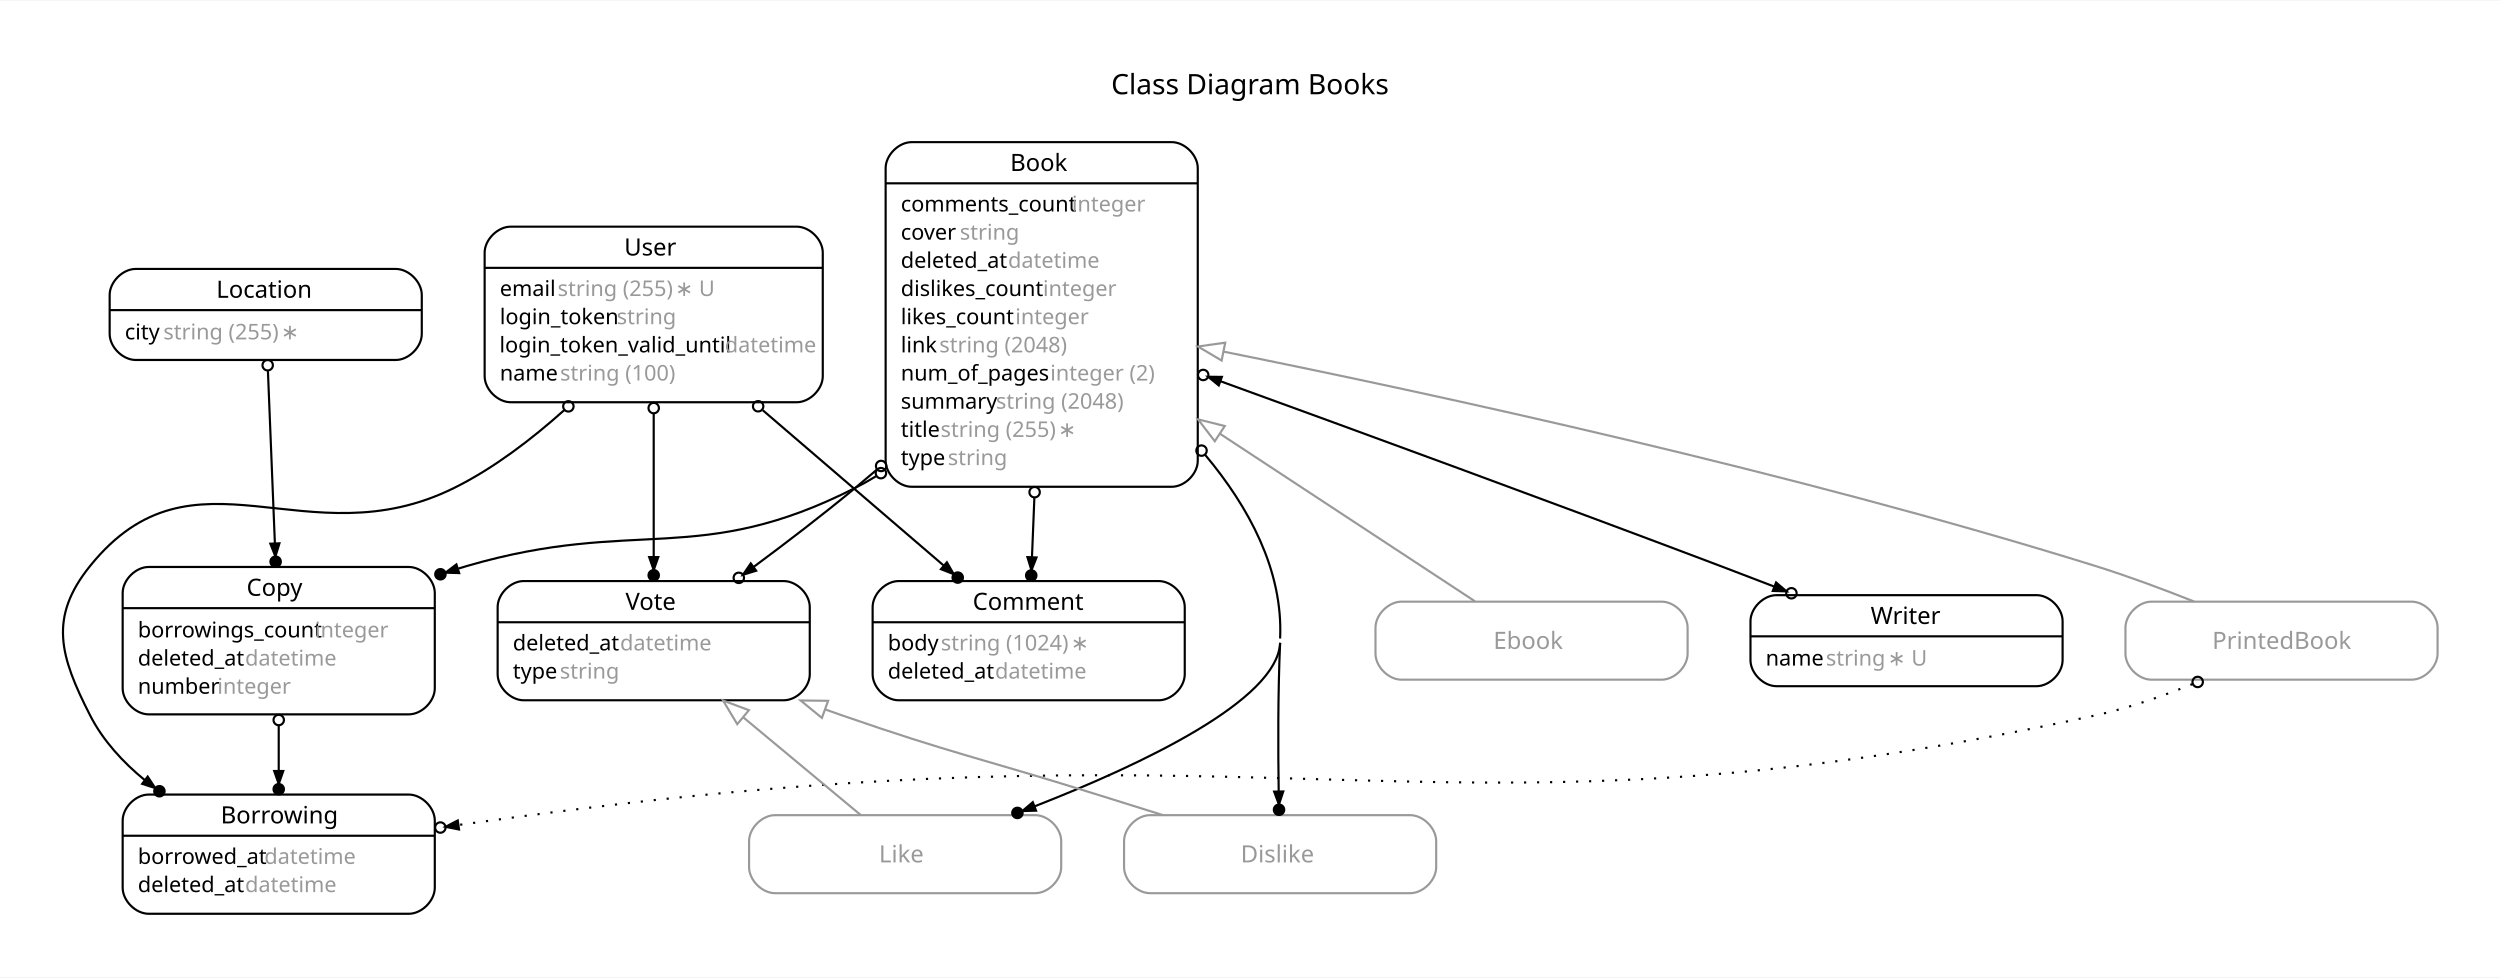
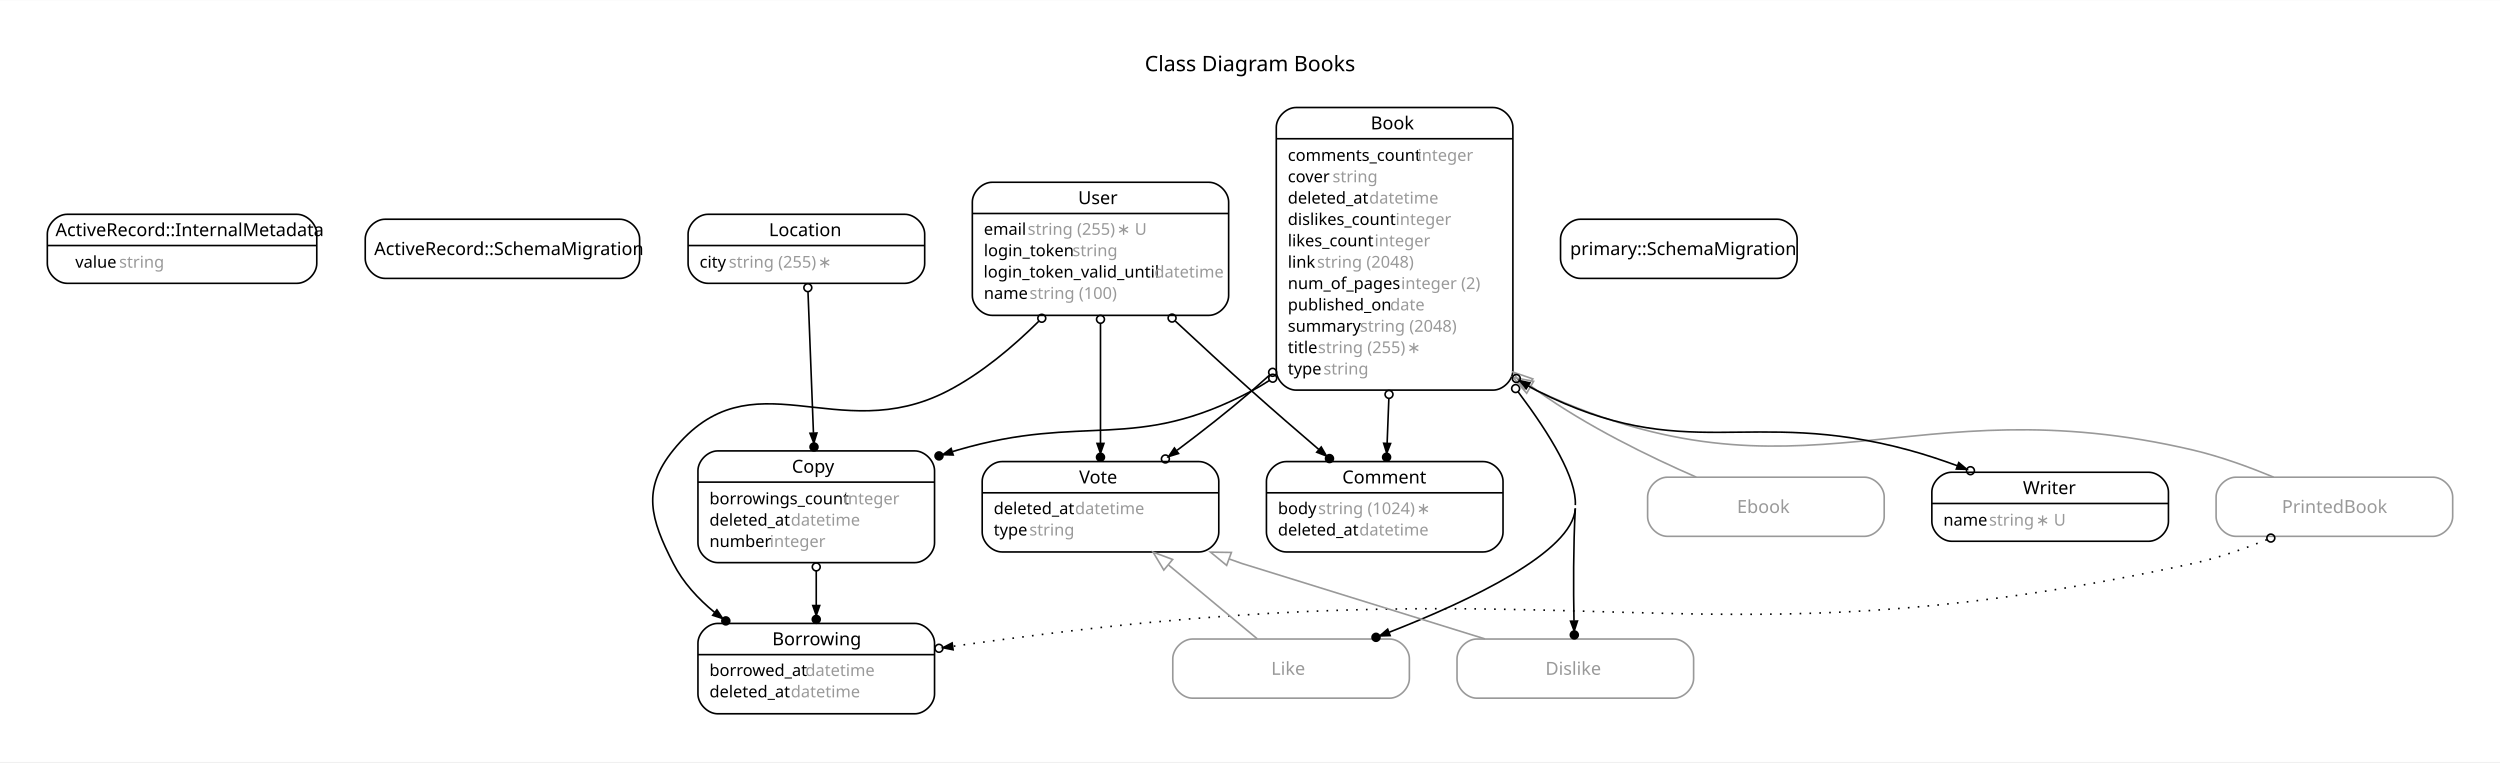
- <svg xmlns="http://www.w3.org/2000/svg" width="1153pt" height="451pt" viewBox="0.00 0.00 1153.39 450.60">
-   <g id="graph0" class="graph" transform="scale(1 1) rotate(0) translate(28.8 421.8)">
-     <polygon fill="white" stroke="none" points="-28.8,28.8 -28.8,-421.8 1124.59,-421.8 1124.59,28.8 -28.8,28.8" />
-     <text text-anchor="middle" x="547.896" y="-378.6" font-family="Arial BoldMT" font-size="13.00">Class Diagram Books</text>
+ <svg xmlns="http://www.w3.org/2000/svg" width="1522pt" height="464pt" viewBox="0.00 0.00 1521.60 463.60">
+   <g id="graph0" class="graph" transform="scale(1 1) rotate(0) translate(28.8 434.8)">
+     <polygon fill="white" stroke="none" points="-28.8,28.8 -28.8,-434.8 1492.8,-434.8 1492.8,28.8 -28.8,28.8" />
+     <text text-anchor="middle" x="732" y="-391.6" font-family="Arial BoldMT" font-size="13.00">Class Diagram Books</text>
    <g id="node1" class="node">
-       <path fill="none" stroke="black" d="M391.792,-197.5C391.792,-197.5 511.792,-197.5 511.792,-197.5 517.792,-197.5 523.792,-203.5 523.792,-209.5 523.792,-209.5 523.792,-344.5 523.792,-344.5 523.792,-350.5 517.792,-356.5 511.792,-356.5 511.792,-356.5 391.792,-356.5 391.792,-356.5 385.792,-356.5 379.792,-350.5 379.792,-344.5 379.792,-344.5 379.792,-209.5 379.792,-209.5 379.792,-203.5 385.792,-197.5 391.792,-197.5" />
-       <text text-anchor="start" x="437.256" y="-343.2" font-family="Arial BoldMT" font-size="11.00">Book</text>
-       <polyline fill="none" stroke="black" points="379.792,-337.5 523.792,-337.5 " />
-       <text text-anchor="start" x="386.792" y="-324.5" font-family="ArialMT" font-size="10.00">comments_count </text>
-       <text text-anchor="start" x="465.718" y="-324.5" font-family="Arial ItalicMT" font-size="10.00" fill="#999999">integer</text>
-       <text text-anchor="start" x="386.792" y="-311.5" font-family="ArialMT" font-size="10.00">cover </text>
-       <text text-anchor="start" x="414.024" y="-311.5" font-family="Arial ItalicMT" font-size="10.00" fill="#999999">string</text>
-       <text text-anchor="start" x="386.792" y="-298.5" font-family="ArialMT" font-size="10.00">deleted_at </text>
-       <text text-anchor="start" x="436.28" y="-298.5" font-family="Arial ItalicMT" font-size="10.00" fill="#999999">datetime</text>
-       <text text-anchor="start" x="386.792" y="-285.5" font-family="ArialMT" font-size="10.00">dislikes_count </text>
-       <text text-anchor="start" x="452.383" y="-285.5" font-family="Arial ItalicMT" font-size="10.00" fill="#999999">integer</text>
-       <text text-anchor="start" x="386.792" y="-272.5" font-family="ArialMT" font-size="10.00">likes_count </text>
-       <text text-anchor="start" x="439.6" y="-272.5" font-family="Arial ItalicMT" font-size="10.00" fill="#999999">integer</text>
-       <text text-anchor="start" x="386.792" y="-259.5" font-family="ArialMT" font-size="10.00">link </text>
-       <text text-anchor="start" x="404.575" y="-259.5" font-family="Arial ItalicMT" font-size="10.00" fill="#999999">string (2048)</text>
-       <text text-anchor="start" x="386.792" y="-246.5" font-family="ArialMT" font-size="10.00">num_of_pages </text>
-       <text text-anchor="start" x="455.733" y="-246.5" font-family="Arial ItalicMT" font-size="10.00" fill="#999999">integer (2)</text>
-       <text text-anchor="start" x="386.792" y="-233.5" font-family="ArialMT" font-size="10.00">summary </text>
-       <text text-anchor="start" x="430.684" y="-233.5" font-family="Arial ItalicMT" font-size="10.00" fill="#999999">string (2048)</text>
-       <text text-anchor="start" x="386.792" y="-220.5" font-family="ArialMT" font-size="10.00">title </text>
-       <text text-anchor="start" x="405.132" y="-220.5" font-family="Arial ItalicMT" font-size="10.00" fill="#999999">string (255) ∗</text>
-       <text text-anchor="start" x="386.792" y="-207.5" font-family="ArialMT" font-size="10.00">type </text>
-       <text text-anchor="start" x="408.472" y="-207.5" font-family="Arial ItalicMT" font-size="10.00" fill="#999999">string</text>
+       <path fill="none" stroke="black" d="M12,-262.5C12,-262.5 152,-262.5 152,-262.5 158,-262.5 164,-268.5 164,-274.5 164,-274.5 164,-292.5 164,-292.5 164,-298.5 158,-304.5 152,-304.5 152,-304.5 12,-304.5 12,-304.5 6,-304.5 0,-298.5 0,-292.5 0,-292.5 0,-274.5 0,-274.5 0,-268.5 6,-262.5 12,-262.5" />
+       <text text-anchor="start" x="4.96" y="-291.2" font-family="Arial BoldMT" font-size="11.00">ActiveRecord::InternalMetadata</text>
+       <polyline fill="none" stroke="black" points="0,-285.5 164,-285.5 " />
+       <text text-anchor="start" x="17" y="-272" font-family="ArialMT" font-size="10.00">value </text>
+       <text text-anchor="start" x="43.685" y="-272" font-family="Arial ItalicMT" font-size="10.00" fill="#999999">string</text>
+     </g>
+     <g id="node2" class="node">
+       <path fill="none" stroke="black" d="M205.5,-265.5C205.5,-265.5 348.5,-265.5 348.5,-265.5 354.5,-265.5 360.5,-271.5 360.5,-277.5 360.5,-277.5 360.5,-289.5 360.5,-289.5 360.5,-295.5 354.5,-301.5 348.5,-301.5 348.5,-301.5 205.5,-301.5 205.5,-301.5 199.5,-301.5 193.5,-295.5 193.5,-289.5 193.5,-289.5 193.5,-277.5 193.5,-277.5 193.5,-271.5 199.5,-265.5 205.5,-265.5" />
+       <text text-anchor="start" x="198.94" y="-279.7" font-family="Arial BoldMT" font-size="11.00">ActiveRecord::SchemaMigration</text>
    </g>
    <g id="node3" class="node">
-       <path fill="none" stroke="black" d="M385.792,-99C385.792,-99 505.792,-99 505.792,-99 511.792,-99 517.792,-105 517.792,-111 517.792,-111 517.792,-142 517.792,-142 517.792,-148 511.792,-154 505.792,-154 505.792,-154 385.792,-154 385.792,-154 379.792,-154 373.792,-148 373.792,-142 373.792,-142 373.792,-111 373.792,-111 373.792,-105 379.792,-99 385.792,-99" />
-       <text text-anchor="start" x="419.953" y="-140.7" font-family="Arial BoldMT" font-size="11.00">Comment</text>
-       <polyline fill="none" stroke="black" points="373.792,-135 517.792,-135 " />
-       <text text-anchor="start" x="380.792" y="-122" font-family="ArialMT" font-size="10.00">body </text>
-       <text text-anchor="start" x="405.255" y="-122" font-family="Arial ItalicMT" font-size="10.00" fill="#999999">string (1024) ∗</text>
-       <text text-anchor="start" x="380.792" y="-109" font-family="ArialMT" font-size="10.00">deleted_at </text>
-       <text text-anchor="start" x="430.28" y="-109" font-family="Arial ItalicMT" font-size="10.00" fill="#999999">datetime</text>
+       <path fill="none" stroke="black" d="M760,-197.5C760,-197.5 880,-197.5 880,-197.5 886,-197.5 892,-203.5 892,-209.5 892,-209.5 892,-357.5 892,-357.5 892,-363.5 886,-369.5 880,-369.5 880,-369.5 760,-369.5 760,-369.5 754,-369.5 748,-363.5 748,-357.5 748,-357.5 748,-209.5 748,-209.5 748,-203.5 754,-197.5 760,-197.5" />
+       <text text-anchor="start" x="805.464" y="-356.2" font-family="Arial BoldMT" font-size="11.00">Book</text>
+       <polyline fill="none" stroke="black" points="748,-350.5 892,-350.5 " />
+       <text text-anchor="start" x="755" y="-337" font-family="ArialMT" font-size="10.00">comments_count </text>
+       <text text-anchor="start" x="833.926" y="-337" font-family="Arial ItalicMT" font-size="10.00" fill="#999999">integer</text>
+       <text text-anchor="start" x="755" y="-324" font-family="ArialMT" font-size="10.00">cover </text>
+       <text text-anchor="start" x="782.231" y="-324" font-family="Arial ItalicMT" font-size="10.00" fill="#999999">string</text>
+       <text text-anchor="start" x="755" y="-311" font-family="ArialMT" font-size="10.00">deleted_at </text>
+       <text text-anchor="start" x="804.487" y="-311" font-family="Arial ItalicMT" font-size="10.00" fill="#999999">datetime</text>
+       <text text-anchor="start" x="755" y="-298" font-family="ArialMT" font-size="10.00">dislikes_count </text>
+       <text text-anchor="start" x="820.591" y="-298" font-family="Arial ItalicMT" font-size="10.00" fill="#999999">integer</text>
+       <text text-anchor="start" x="755" y="-285" font-family="ArialMT" font-size="10.00">likes_count </text>
+       <text text-anchor="start" x="807.808" y="-285" font-family="Arial ItalicMT" font-size="10.00" fill="#999999">integer</text>
+       <text text-anchor="start" x="755" y="-272" font-family="ArialMT" font-size="10.00">link </text>
+       <text text-anchor="start" x="772.783" y="-272" font-family="Arial ItalicMT" font-size="10.00" fill="#999999">string (2048)</text>
+       <text text-anchor="start" x="755" y="-259" font-family="ArialMT" font-size="10.00">num_of_pages </text>
+       <text text-anchor="start" x="823.94" y="-259" font-family="Arial ItalicMT" font-size="10.00" fill="#999999">integer (2)</text>
+       <text text-anchor="start" x="755" y="-246" font-family="ArialMT" font-size="10.00">published_on </text>
+       <text text-anchor="start" x="817.275" y="-246" font-family="Arial ItalicMT" font-size="10.00" fill="#999999">date</text>
+       <text text-anchor="start" x="755" y="-233" font-family="ArialMT" font-size="10.00">summary </text>
+       <text text-anchor="start" x="798.892" y="-233" font-family="Arial ItalicMT" font-size="10.00" fill="#999999">string (2048)</text>
+       <text text-anchor="start" x="755" y="-220" font-family="ArialMT" font-size="10.00">title </text>
+       <text text-anchor="start" x="773.34" y="-220" font-family="Arial ItalicMT" font-size="10.00" fill="#999999">string (255) ∗</text>
+       <text text-anchor="start" x="755" y="-207" font-family="ArialMT" font-size="10.00">type </text>
+       <text text-anchor="start" x="776.68" y="-207" font-family="Arial ItalicMT" font-size="10.00" fill="#999999">string</text>
+     </g>
+     <g id="node5" class="node">
+       <path fill="none" stroke="black" d="M754,-99C754,-99 874,-99 874,-99 880,-99 886,-105 886,-111 886,-111 886,-142 886,-142 886,-148 880,-154 874,-154 874,-154 754,-154 754,-154 748,-154 742,-148 742,-142 742,-142 742,-111 742,-111 742,-105 748,-99 754,-99" />
+       <text text-anchor="start" x="788.16" y="-140.7" font-family="Arial BoldMT" font-size="11.00">Comment</text>
+       <polyline fill="none" stroke="black" points="742,-135 886,-135 " />
+       <text text-anchor="start" x="749" y="-122" font-family="ArialMT" font-size="10.00">body </text>
+       <text text-anchor="start" x="773.463" y="-122" font-family="Arial ItalicMT" font-size="10.00" fill="#999999">string (1024) ∗</text>
+       <text text-anchor="start" x="749" y="-109" font-family="ArialMT" font-size="10.00">deleted_at </text>
+       <text text-anchor="start" x="798.487" y="-109" font-family="Arial ItalicMT" font-size="10.00" fill="#999999">datetime</text>
    </g>
    <g id="edge8" class="edge">
-       <path fill="none" stroke="black" d="M448.41,-192.301C448.027,-182.813 447.652,-173.535 447.311,-165.099" />
-       <ellipse fill="none" stroke="black" cx="448.52" cy="-195.004" rx="2.4" ry="2.4" />
-       <ellipse fill="black" stroke="black" cx="446.967" cy="-156.575" rx="2.4" ry="2.4" />
-       <polygon fill="black" stroke="black" points="449.404,-164.884 447.064,-158.974 445.208,-165.053 449.404,-164.884" />
+       <path fill="none" stroke="black" d="M816.504,-192.186C816.137,-182.699 815.78,-173.475 815.456,-165.105" />
+       <ellipse fill="none" stroke="black" cx="816.609" cy="-194.893" rx="2.4" ry="2.4" />
+       <ellipse fill="black" stroke="black" cx="815.129" cy="-156.675" rx="2.4" ry="2.4" />
+       <polygon fill="black" stroke="black" points="817.553,-164.987 815.222,-159.073 813.356,-165.15 817.553,-164.987" />
+     </g>
+     <g id="node6" class="node">
+       <path fill="none" stroke="black" d="M408,-92.5C408,-92.5 528,-92.5 528,-92.5 534,-92.5 540,-98.5 540,-104.5 540,-104.5 540,-148.5 540,-148.5 540,-154.5 534,-160.5 528,-160.5 528,-160.5 408,-160.5 408,-160.5 402,-160.5 396,-154.5 396,-148.5 396,-148.5 396,-104.5 396,-104.5 396,-98.5 402,-92.5 408,-92.5" />
+       <text text-anchor="start" x="453.16" y="-147.2" font-family="Arial BoldMT" font-size="11.00">Copy</text>
+       <polyline fill="none" stroke="black" points="396,-141.5 540,-141.5 " />
+       <text text-anchor="start" x="403" y="-128" font-family="ArialMT" font-size="10.00">borrowings_count </text>
+       <text text-anchor="start" x="484.714" y="-128" font-family="Arial ItalicMT" font-size="10.00" fill="#999999">integer</text>
+       <text text-anchor="start" x="403" y="-115" font-family="ArialMT" font-size="10.00">deleted_at </text>
+       <text text-anchor="start" x="452.487" y="-115" font-family="Arial ItalicMT" font-size="10.00" fill="#999999">datetime</text>
+       <text text-anchor="start" x="403" y="-102" font-family="ArialMT" font-size="10.00">number </text>
+       <text text-anchor="start" x="439.685" y="-102" font-family="Arial ItalicMT" font-size="10.00" fill="#999999">integer</text>
+     </g>
+     <g id="edge9" class="edge">
+       <path fill="none" stroke="black" d="M743.728,-203.333C740.211,-201.05 736.631,-198.925 733,-197 661.308,-158.982 631.876,-183.812 554,-161 553.025,-160.714 552.045,-160.422 551.061,-160.124" />
+       <ellipse fill="none" stroke="black" cx="745.833" cy="-204.746" rx="2.4" ry="2.4" />
+       <ellipse fill="black" stroke="black" cx="542.707" cy="-157.456" rx="2.4" ry="2.4" />
+       <polygon fill="black" stroke="black" points="551.347,-158.011 544.993,-158.186 550.07,-162.012 551.347,-158.011" />
+     </g>
+     <g id="node7" class="node">
+       <path fill="none" stroke="#999999" d="M870,-10C870,-10 990,-10 990,-10 996,-10 1002,-16 1002,-22 1002,-22 1002,-34 1002,-34 1002,-40 996,-46 990,-46 990,-46 870,-46 870,-46 864,-46 858,-40 858,-34 858,-34 858,-22 858,-22 858,-16 864,-10 870,-10" />
+       <text text-anchor="start" x="911.803" y="-24.2" font-family="Arial BoldMT" font-size="11.00" fill="#999999">Dislike</text>
+     </g>
+     <g id="edge7" class="edge">
+       <path fill="none" stroke="black" d="M930,-125.5C928.74,-102.504 928.833,-76.379 929.19,-57.116" />
+       <ellipse fill="black" stroke="black" cx="929.382" cy="-48.498" rx="2.4" ry="2.4" />
+       <polygon fill="black" stroke="black" points="931.294,-56.943 929.329,-50.897 927.095,-56.849 931.294,-56.943" />
+     </g>
+     <g id="node8" class="node">
+       <path fill="none" stroke="#999999" d="M986,-108.5C986,-108.5 1106,-108.5 1106,-108.5 1112,-108.5 1118,-114.5 1118,-120.5 1118,-120.5 1118,-132.5 1118,-132.5 1118,-138.5 1112,-144.5 1106,-144.5 1106,-144.5 986,-144.5 986,-144.5 980,-144.5 974,-138.5 974,-132.5 974,-132.5 974,-120.5 974,-120.5 974,-114.5 980,-108.5 986,-108.5" />
+       <text text-anchor="start" x="1028.41" y="-122.7" font-family="Arial BoldMT" font-size="11.00" fill="#999999">Ebook</text>
+     </g>
+     <g id="edge1" class="edge">
+       <path fill="none" stroke="#999999" d="M901.854,-200.779C903.566,-199.488 905.282,-198.227 907,-197 937.189,-175.439 975.048,-156.99 1003.63,-144.529" />
+       <polygon fill="none" stroke="#999999" points="898.935,-197.732 892.115,-208.462 904.137,-204.327 898.935,-197.732" />
+     </g>
+     <g id="node9" class="node">
+       <path fill="none" stroke="#999999" d="M697,-10C697,-10 817,-10 817,-10 823,-10 829,-16 829,-22 829,-22 829,-34 829,-34 829,-40 823,-46 817,-46 817,-46 697,-46 697,-46 691,-46 685,-40 685,-34 685,-34 685,-22 685,-22 685,-16 691,-10 697,-10" />
+       <text text-anchor="start" x="744.91" y="-24.2" font-family="Arial BoldMT" font-size="11.00" fill="#999999">Like</text>
+     </g>
+     <g id="edge6" class="edge">
+       <path fill="none" stroke="black" d="M895.179,-196.454C915.071,-169.978 930.882,-143.594 930,-127.5" />
+       <ellipse fill="none" stroke="black" cx="893.667" cy="-198.448" rx="2.4" ry="2.4" />
+       <path fill="none" stroke="black" d="M930,-125.5C928.551,-99.051 866.206,-69.492 816.776,-50.142" />
+       <ellipse fill="black" stroke="black" cx="808.691" cy="-47.034" rx="2.4" ry="2.4" />
+       <polygon fill="black" stroke="black" points="817.285,-48.088 810.931,-47.895 815.778,-52.008 817.285,-48.088" />
+     </g>
+     <g id="node11" class="node">
+       <path fill="none" stroke="#999999" d="M1332,-108.5C1332,-108.5 1452,-108.5 1452,-108.5 1458,-108.5 1464,-114.5 1464,-120.5 1464,-120.5 1464,-132.5 1464,-132.5 1464,-138.5 1458,-144.5 1452,-144.5 1452,-144.5 1332,-144.5 1332,-144.5 1326,-144.5 1320,-138.5 1320,-132.5 1320,-132.5 1320,-120.5 1320,-120.5 1320,-114.5 1326,-108.5 1332,-108.5" />
+       <text text-anchor="start" x="1360.04" y="-122.7" font-family="Arial BoldMT" font-size="11.00" fill="#999999">PrintedBook</text>
+     </g>
+     <g id="edge2" class="edge">
+       <path fill="none" stroke="#999999" d="M902.732,-199.087C904.145,-198.359 905.568,-197.663 907,-197 1068.6,-122.234 1132.66,-201.717 1306,-161 1322.53,-157.116 1340.12,-150.705 1355.05,-144.525" />
+       <polygon fill="none" stroke="#999999" points="900.392,-195.589 892.116,-205.24 904.605,-202.857 900.392,-195.589" />
+     </g>
+     <g id="node13" class="node">
+       <path fill="none" stroke="black" d="M581,-99C581,-99 701,-99 701,-99 707,-99 713,-105 713,-111 713,-111 713,-142 713,-142 713,-148 707,-154 701,-154 701,-154 581,-154 581,-154 575,-154 569,-148 569,-142 569,-142 569,-111 569,-111 569,-105 575,-99 581,-99" />
+       <text text-anchor="start" x="627.987" y="-140.7" font-family="Arial BoldMT" font-size="11.00">Vote</text>
+       <polyline fill="none" stroke="black" points="569,-135 713,-135 " />
+       <text text-anchor="start" x="576" y="-122" font-family="ArialMT" font-size="10.00">deleted_at </text>
+       <text text-anchor="start" x="625.487" y="-122" font-family="Arial ItalicMT" font-size="10.00" fill="#999999">datetime</text>
+       <text text-anchor="start" x="576" y="-109" font-family="ArialMT" font-size="10.00">type </text>
+       <text text-anchor="start" x="597.68" y="-109" font-family="Arial ItalicMT" font-size="10.00" fill="#999999">string</text>
+     </g>
+     <g id="edge5" class="edge">
+       <path fill="none" stroke="black" d="M743.902,-206.634C740.253,-203.338 736.608,-200.113 733,-197 718.691,-184.656 702.424,-171.964 687.59,-160.86" />
+       <ellipse fill="none" stroke="black" cx="745.775" cy="-208.336" rx="2.4" ry="2.4" />
+       <ellipse fill="none" stroke="black" cx="680.496" cy="-155.599" rx="2.4" ry="2.4" />
+       <polygon fill="black" stroke="black" points="688.494,-158.916 682.424,-157.029 685.992,-162.29 688.494,-158.916" />
+     </g>
+     <g id="node14" class="node">
+       <path fill="none" stroke="black" d="M1159,-105.5C1159,-105.5 1279,-105.5 1279,-105.5 1285,-105.5 1291,-111.5 1291,-117.5 1291,-117.5 1291,-135.5 1291,-135.5 1291,-141.5 1285,-147.5 1279,-147.5 1279,-147.5 1159,-147.5 1159,-147.5 1153,-147.5 1147,-141.5 1147,-135.5 1147,-135.5 1147,-117.5 1147,-117.5 1147,-111.5 1153,-105.5 1159,-105.5" />
+       <text text-anchor="start" x="1202.43" y="-134.2" font-family="Arial BoldMT" font-size="11.00">Writer</text>
+       <polyline fill="none" stroke="black" points="1147,-128.5 1291,-128.5 " />
+       <text text-anchor="start" x="1154" y="-115" font-family="ArialMT" font-size="10.00">name </text>
+       <text text-anchor="start" x="1181.79" y="-115" font-family="Arial ItalicMT" font-size="10.00" fill="#999999">string ∗ U</text>
+     </g>
+     <g id="edge10" class="edge">
+       <path fill="none" stroke="black" d="M901.305,-200.064C903.187,-198.989 905.086,-197.966 907,-197 997.805,-151.179 1034.83,-187.61 1133,-161 1142.65,-158.383 1152.71,-155.051 1162.41,-151.507" />
+       <ellipse fill="none" stroke="black" cx="894.083" cy="-204.566" rx="2.4" ry="2.4" />
+       <polygon fill="black" stroke="black" points="900.1,-198.34 896.12,-203.297 902.322,-201.904 900.1,-198.34" />
+       <ellipse fill="none" stroke="black" cx="1170.5" cy="-148.451" rx="2.4" ry="2.4" />
+       <polygon fill="black" stroke="black" points="1163.38,-153.384 1168.25,-149.299 1161.9,-149.454 1163.38,-153.384" />
    </g>
    <g id="node4" class="node">
-       <path fill="none" stroke="black" d="M39.792,-92.5C39.792,-92.5 159.792,-92.5 159.792,-92.5 165.792,-92.5 171.792,-98.5 171.792,-104.5 171.792,-104.5 171.792,-148.5 171.792,-148.5 171.792,-154.5 165.792,-160.5 159.792,-160.5 159.792,-160.5 39.792,-160.5 39.792,-160.5 33.792,-160.5 27.792,-154.5 27.792,-148.5 27.792,-148.5 27.792,-104.5 27.792,-104.5 27.792,-98.5 33.792,-92.5 39.792,-92.5" />
-       <text text-anchor="start" x="84.953" y="-147.2" font-family="Arial BoldMT" font-size="11.00">Copy</text>
-       <polyline fill="none" stroke="black" points="27.792,-141.5 171.792,-141.5 " />
-       <text text-anchor="start" x="34.792" y="-128" font-family="ArialMT" font-size="10.00">borrowings_count </text>
-       <text text-anchor="start" x="116.506" y="-128" font-family="Arial ItalicMT" font-size="10.00" fill="#999999">integer</text>
-       <text text-anchor="start" x="34.792" y="-115" font-family="ArialMT" font-size="10.00">deleted_at </text>
-       <text text-anchor="start" x="84.279" y="-115" font-family="Arial ItalicMT" font-size="10.00" fill="#999999">datetime</text>
-       <text text-anchor="start" x="34.792" y="-102" font-family="ArialMT" font-size="10.00">number </text>
-       <text text-anchor="start" x="71.477" y="-102" font-family="Arial ItalicMT" font-size="10.00" fill="#999999">integer</text>
-     </g>
-     <g id="edge9" class="edge">
-       <path fill="none" stroke="black" d="M375.375,-202.368C372.22,-200.443 369.022,-198.644 365.792,-197 293.47,-160.196 264.713,-183.661 186.792,-161 185.437,-160.606 184.074,-160.2 182.704,-159.783" />
-       <ellipse fill="none" stroke="black" cx="377.621" cy="-203.787" rx="2.4" ry="2.4" />
-       <ellipse fill="black" stroke="black" cx="174.395" cy="-157.129" rx="2.4" ry="2.4" />
-       <polygon fill="black" stroke="black" points="183.036,-157.685 176.681,-157.859 181.758,-161.685 183.036,-157.685" />
-     </g>
-     <g id="node5" class="node">
-       <path fill="none" stroke="#999999" d="M501.792,-10C501.792,-10 621.792,-10 621.792,-10 627.792,-10 633.792,-16 633.792,-22 633.792,-22 633.792,-34 633.792,-34 633.792,-40 627.792,-46 621.792,-46 621.792,-46 501.792,-46 501.792,-46 495.792,-46 489.792,-40 489.792,-34 489.792,-34 489.792,-22 489.792,-22 489.792,-16 495.792,-10 501.792,-10" />
-       <text text-anchor="start" x="543.596" y="-24.2" font-family="Arial BoldMT" font-size="11.00" fill="#999999">Dislike</text>
-     </g>
-     <g id="edge7" class="edge">
-       <path fill="none" stroke="black" d="M561.792,-125.5C560.762,-102.492 560.839,-76.368 561.13,-57.109" />
-       <ellipse fill="black" stroke="black" cx="561.287" cy="-48.493" rx="2.4" ry="2.4" />
-       <polygon fill="black" stroke="black" points="563.233,-56.93 561.243,-50.892 559.034,-56.853 563.233,-56.93" />
-     </g>
-     <g id="node6" class="node">
-       <path fill="none" stroke="#999999" d="M617.792,-108.5C617.792,-108.5 737.792,-108.5 737.792,-108.5 743.792,-108.5 749.792,-114.5 749.792,-120.5 749.792,-120.5 749.792,-132.5 749.792,-132.5 749.792,-138.5 743.792,-144.5 737.792,-144.5 737.792,-144.5 617.792,-144.5 617.792,-144.5 611.792,-144.5 605.792,-138.5 605.792,-132.5 605.792,-132.5 605.792,-120.5 605.792,-120.5 605.792,-114.5 611.792,-108.5 617.792,-108.5" />
-       <text text-anchor="start" x="660.197" y="-122.7" font-family="Arial BoldMT" font-size="11.00" fill="#999999">Ebook</text>
-     </g>
-     <g id="edge1" class="edge">
-       <path fill="none" stroke="#999999" d="M534.049,-221.951C575.542,-194.687 623.02,-163.49 651.686,-144.654" />
-       <polygon fill="none" stroke="#999999" points="531.644,-218.506 523.921,-228.605 536.257,-225.526 531.644,-218.506" />
-     </g>
-     <g id="node7" class="node">
-       <path fill="none" stroke="#999999" d="M328.792,-10C328.792,-10 448.792,-10 448.792,-10 454.792,-10 460.792,-16 460.792,-22 460.792,-22 460.792,-34 460.792,-34 460.792,-40 454.792,-46 448.792,-46 448.792,-46 328.792,-46 328.792,-46 322.792,-46 316.792,-40 316.792,-34 316.792,-34 316.792,-22 316.792,-22 316.792,-16 322.792,-10 328.792,-10" />
-       <text text-anchor="start" x="376.703" y="-24.2" font-family="Arial BoldMT" font-size="11.00" fill="#999999">Like</text>
-     </g>
-     <g id="edge6" class="edge">
-       <path fill="none" stroke="black" d="M527.231,-212.199C547.329,-188.18 563.202,-158.989 561.792,-127.5" />
-       <ellipse fill="none" stroke="black" cx="525.531" cy="-214.185" rx="2.4" ry="2.4" />
-       <path fill="none" stroke="black" d="M561.792,-125.5C560.608,-99.038 498.209,-69.481 448.694,-50.136" />
-       <ellipse fill="black" stroke="black" cx="440.591" cy="-47.027" rx="2.4" ry="2.4" />
-       <polygon fill="black" stroke="black" points="449.186,-48.075 442.832,-47.886 447.681,-51.996 449.186,-48.075" />
-     </g>
-     <g id="node9" class="node">
-       <path fill="none" stroke="#999999" d="M963.792,-108.5C963.792,-108.5 1083.79,-108.5 1083.79,-108.5 1089.79,-108.5 1095.79,-114.5 1095.79,-120.5 1095.79,-120.5 1095.79,-132.5 1095.79,-132.5 1095.79,-138.5 1089.79,-144.5 1083.79,-144.5 1083.79,-144.5 963.792,-144.5 963.792,-144.5 957.792,-144.5 951.792,-138.5 951.792,-132.5 951.792,-132.5 951.792,-120.5 951.792,-120.5 951.792,-114.5 957.792,-108.5 963.792,-108.5" />
-       <text text-anchor="start" x="991.83" y="-122.7" font-family="Arial BoldMT" font-size="11.00" fill="#999999">PrintedBook</text>
-     </g>
-     <g id="edge2" class="edge">
-       <path fill="none" stroke="#999999" d="M535.723,-259.843C633.362,-240.197 798.92,-204.248 937.792,-161 952.938,-156.283 969.231,-150.205 983.518,-144.523" />
-       <polygon fill="none" stroke="#999999" points="534.81,-255.742 523.867,-262.215 536.458,-263.979 534.81,-255.742" />
-     </g>
-     <g id="node11" class="node">
-       <path fill="none" stroke="black" d="M212.792,-99C212.792,-99 332.792,-99 332.792,-99 338.792,-99 344.792,-105 344.792,-111 344.792,-111 344.792,-142 344.792,-142 344.792,-148 338.792,-154 332.792,-154 332.792,-154 212.792,-154 212.792,-154 206.792,-154 200.792,-148 200.792,-142 200.792,-142 200.792,-111 200.792,-111 200.792,-105 206.792,-99 212.792,-99" />
-       <text text-anchor="start" x="259.779" y="-140.7" font-family="Arial BoldMT" font-size="11.00">Vote</text>
-       <polyline fill="none" stroke="black" points="200.792,-135 344.792,-135 " />
-       <text text-anchor="start" x="207.792" y="-122" font-family="ArialMT" font-size="10.00">deleted_at </text>
-       <text text-anchor="start" x="257.28" y="-122" font-family="Arial ItalicMT" font-size="10.00" fill="#999999">datetime</text>
-       <text text-anchor="start" x="207.792" y="-109" font-family="ArialMT" font-size="10.00">type </text>
-       <text text-anchor="start" x="229.472" y="-109" font-family="Arial ItalicMT" font-size="10.00" fill="#999999">string</text>
-     </g>
-     <g id="edge5" class="edge">
-       <path fill="none" stroke="black" d="M375.644,-205.315C372.338,-202.48 369.045,-199.698 365.792,-197 350.877,-184.63 334.05,-171.75 318.849,-160.487" />
-       <ellipse fill="none" stroke="black" cx="377.71" cy="-207.097" rx="2.4" ry="2.4" />
-       <ellipse fill="none" stroke="black" cx="312.047" cy="-155.481" rx="2.4" ry="2.4" />
-       <polygon fill="black" stroke="black" points="320.057,-158.769 313.98,-156.904 317.568,-162.152 320.057,-158.769" />
+       <path fill="none" stroke="black" d="M408,-0.5C408,-0.5 528,-0.5 528,-0.5 534,-0.5 540,-6.5 540,-12.5 540,-12.5 540,-43.5 540,-43.5 540,-49.5 534,-55.5 528,-55.5 528,-55.5 408,-55.5 408,-55.5 402,-55.5 396,-49.5 396,-43.5 396,-43.5 396,-12.5 396,-12.5 396,-6.5 402,-0.5 408,-0.5" />
+       <text text-anchor="start" x="441.239" y="-42.2" font-family="Arial BoldMT" font-size="11.00">Borrowing</text>
+       <polyline fill="none" stroke="black" points="396,-36.5 540,-36.5 " />
+       <text text-anchor="start" x="403" y="-23.5" font-family="ArialMT" font-size="10.00">borrowed_at </text>
+       <text text-anchor="start" x="461.369" y="-23.5" font-family="Arial ItalicMT" font-size="10.00" fill="#999999">datetime</text>
+       <text text-anchor="start" x="403" y="-10.5" font-family="ArialMT" font-size="10.00">deleted_at </text>
+       <text text-anchor="start" x="452.487" y="-10.5" font-family="Arial ItalicMT" font-size="10.00" fill="#999999">datetime</text>
+     </g>
+     <g id="edge15" class="edge">
+       <path fill="none" stroke="black" d="M468,-87.446C468,-80.613 468,-73.494 468,-66.671" />
+       <ellipse fill="none" stroke="black" cx="468" cy="-89.89" rx="2.4" ry="2.4" />
+       <ellipse fill="black" stroke="black" cx="468" cy="-57.973" rx="2.4" ry="2.4" />
+       <polygon fill="black" stroke="black" points="470.1,-66.373 468,-60.373 465.9,-66.373 470.1,-66.373" />
+     </g>
+     <g id="node10" class="node">
+       <path fill="none" stroke="black" d="M402,-262.5C402,-262.5 522,-262.5 522,-262.5 528,-262.5 534,-268.5 534,-274.5 534,-274.5 534,-292.5 534,-292.5 534,-298.5 528,-304.5 522,-304.5 522,-304.5 402,-304.5 402,-304.5 396,-304.5 390,-298.5 390,-292.5 390,-292.5 390,-274.5 390,-274.5 390,-268.5 396,-262.5 402,-262.5" />
+       <text text-anchor="start" x="439.206" y="-291.2" font-family="Arial BoldMT" font-size="11.00">Location</text>
+       <polyline fill="none" stroke="black" points="390,-285.5 534,-285.5 " />
+       <text text-anchor="start" x="397" y="-272" font-family="ArialMT" font-size="10.00">city </text>
+       <text text-anchor="start" x="414.778" y="-272" font-family="Arial ItalicMT" font-size="10.00" fill="#999999">string (255) ∗</text>
+     </g>
+     <g id="edge14" class="edge">
+       <path fill="none" stroke="black" d="M462.98,-257.173C463.877,-234.005 465.224,-199.223 466.296,-171.513" />
+       <ellipse fill="none" stroke="black" cx="462.877" cy="-259.838" rx="2.4" ry="2.4" />
+       <ellipse fill="black" stroke="black" cx="466.629" cy="-162.909" rx="2.4" ry="2.4" />
+       <polygon fill="black" stroke="black" points="468.403,-171.384 466.536,-165.307 464.206,-171.222 468.403,-171.384" />
+     </g>
+     <g id="edge11" class="edge">
+       <path fill="none" stroke="black" stroke-dasharray="1,5" d="M1350.88,-106.451C1336.93,-100.81 1321.05,-95.271 1306,-92 1029.34,-31.875 951.85,-82.774 670,-56 630.897,-52.285 587.721,-46.715 551.358,-41.597" />
+       <ellipse fill="none" stroke="black" cx="1353.32" cy="-107.453" rx="2.4" ry="2.4" />
+       <ellipse fill="none" stroke="black" cx="542.68" cy="-40.363" rx="2.4" ry="2.4" />
+       <polygon fill="black" stroke="black" points="551.292,-39.467 545.056,-40.701 550.701,-43.625 551.292,-39.467" />
    </g>
    <g id="node12" class="node">
-       <path fill="none" stroke="black" d="M790.792,-105.5C790.792,-105.5 910.792,-105.5 910.792,-105.5 916.792,-105.5 922.792,-111.5 922.792,-117.5 922.792,-117.5 922.792,-135.5 922.792,-135.5 922.792,-141.5 916.792,-147.5 910.792,-147.5 910.792,-147.5 790.792,-147.5 790.792,-147.5 784.792,-147.5 778.792,-141.5 778.792,-135.5 778.792,-135.5 778.792,-117.5 778.792,-117.5 778.792,-111.5 784.792,-105.5 790.792,-105.5" />
-       <text text-anchor="start" x="834.226" y="-134.2" font-family="Arial BoldMT" font-size="11.00">Writer</text>
-       <polyline fill="none" stroke="black" points="778.792,-128.5 922.792,-128.5 " />
-       <text text-anchor="start" x="785.792" y="-115" font-family="ArialMT" font-size="10.00">name </text>
-       <text text-anchor="start" x="813.585" y="-115" font-family="Arial ItalicMT" font-size="10.00" fill="#999999">string ∗ U</text>
-     </g>
-     <g id="edge10" class="edge">
-       <path fill="none" stroke="black" d="M534.351,-246.16C597.554,-223.197 686.833,-190.503 764.792,-161 772.889,-157.936 781.4,-154.673 789.788,-151.431" />
-       <ellipse fill="none" stroke="black" cx="526.3" cy="-249.084" rx="2.4" ry="2.4" />
-       <polygon fill="black" stroke="black" points="533.479,-244.243 528.556,-248.264 534.913,-248.191 533.479,-244.243" />
-       <ellipse fill="none" stroke="black" cx="797.685" cy="-148.37" rx="2.4" ry="2.4" />
-       <polygon fill="black" stroke="black" points="790.612,-153.364 795.447,-149.238 789.094,-149.448 790.612,-153.364" />
-     </g>
-     <g id="node2" class="node">
-       <path fill="none" stroke="black" d="M39.792,-0.5C39.792,-0.5 159.792,-0.5 159.792,-0.5 165.792,-0.5 171.792,-6.5 171.792,-12.5 171.792,-12.5 171.792,-43.5 171.792,-43.5 171.792,-49.5 165.792,-55.5 159.792,-55.5 159.792,-55.5 39.792,-55.5 39.792,-55.5 33.792,-55.5 27.792,-49.5 27.792,-43.5 27.792,-43.5 27.792,-12.5 27.792,-12.5 27.792,-6.5 33.792,-0.5 39.792,-0.5" />
-       <text text-anchor="start" x="73.031" y="-42.2" font-family="Arial BoldMT" font-size="11.00">Borrowing</text>
-       <polyline fill="none" stroke="black" points="27.792,-36.5 171.792,-36.5 " />
-       <text text-anchor="start" x="34.792" y="-23.5" font-family="ArialMT" font-size="10.00">borrowed_at </text>
-       <text text-anchor="start" x="93.161" y="-23.5" font-family="Arial ItalicMT" font-size="10.00" fill="#999999">datetime</text>
-       <text text-anchor="start" x="34.792" y="-10.5" font-family="ArialMT" font-size="10.00">deleted_at </text>
-       <text text-anchor="start" x="84.279" y="-10.5" font-family="Arial ItalicMT" font-size="10.00" fill="#999999">datetime</text>
-     </g>
-     <g id="edge15" class="edge">
-       <path fill="none" stroke="black" d="M99.792,-87.446C99.792,-80.613 99.792,-73.494 99.792,-66.671" />
-       <ellipse fill="none" stroke="black" cx="99.792" cy="-89.89" rx="2.4" ry="2.4" />
-       <ellipse fill="black" stroke="black" cx="99.792" cy="-57.973" rx="2.4" ry="2.4" />
-       <polygon fill="black" stroke="black" points="101.892,-66.373 99.792,-60.373 97.692,-66.373 101.892,-66.373" />
-     </g>
-     <g id="node8" class="node">
-       <path fill="none" stroke="black" d="M33.792,-256C33.792,-256 153.792,-256 153.792,-256 159.792,-256 165.792,-262 165.792,-268 165.792,-268 165.792,-286 165.792,-286 165.792,-292 159.792,-298 153.792,-298 153.792,-298 33.792,-298 33.792,-298 27.792,-298 21.792,-292 21.792,-286 21.792,-286 21.792,-268 21.792,-268 21.792,-262 27.792,-256 33.792,-256" />
-       <text text-anchor="start" x="70.998" y="-284.7" font-family="Arial BoldMT" font-size="11.00">Location</text>
-       <polyline fill="none" stroke="black" points="21.792,-279 165.792,-279 " />
-       <text text-anchor="start" x="28.792" y="-265.5" font-family="ArialMT" font-size="10.00">city </text>
-       <text text-anchor="start" x="46.571" y="-265.5" font-family="Arial ItalicMT" font-size="10.00" fill="#999999">string (255) ∗</text>
-     </g>
-     <g id="edge14" class="edge">
-       <path fill="none" stroke="black" d="M94.807,-250.879C95.682,-229.227 96.966,-197.461 98.011,-171.585" />
-       <ellipse fill="none" stroke="black" cx="94.698" cy="-253.575" rx="2.4" ry="2.4" />
-       <ellipse fill="black" stroke="black" cx="98.361" cy="-162.934" rx="2.4" ry="2.4" />
-       <polygon fill="black" stroke="black" points="100.12,-171.412 98.264,-165.332 95.923,-171.243 100.12,-171.412" />
-     </g>
-     <g id="edge11" class="edge">
-       <path fill="none" stroke="black" stroke-dasharray="1,5" d="M982.676,-106.452C968.719,-100.81 952.844,-95.272 937.792,-92 661.567,-31.956 584.208,-82.653 302.792,-56 263.338,-52.263 219.755,-46.661 183.118,-41.528" />
-       <ellipse fill="none" stroke="black" cx="985.112" cy="-107.453" rx="2.4" ry="2.4" />
-       <ellipse fill="none" stroke="black" cx="174.36" cy="-40.288" rx="2.4" ry="2.4" />
-       <polygon fill="black" stroke="black" points="182.972,-39.386 176.736,-40.624 182.383,-43.544 182.972,-39.386" />
-     </g>
-     <g id="node10" class="node">
-       <path fill="none" stroke="black" d="M206.792,-236.5C206.792,-236.5 338.792,-236.5 338.792,-236.5 344.792,-236.5 350.792,-242.5 350.792,-248.5 350.792,-248.5 350.792,-305.5 350.792,-305.5 350.792,-311.5 344.792,-317.5 338.792,-317.5 338.792,-317.5 206.792,-317.5 206.792,-317.5 200.792,-317.5 194.792,-311.5 194.792,-305.5 194.792,-305.5 194.792,-248.5 194.792,-248.5 194.792,-242.5 200.792,-236.5 206.792,-236.5" />
-       <text text-anchor="start" x="259.18" y="-304.2" font-family="Arial BoldMT" font-size="11.00">User</text>
-       <polyline fill="none" stroke="black" points="194.792,-298.5 350.792,-298.5 " />
-       <text text-anchor="start" x="201.792" y="-285.5" font-family="ArialMT" font-size="10.00">email </text>
-       <text text-anchor="start" x="228.467" y="-285.5" font-family="Arial ItalicMT" font-size="10.00" fill="#999999">string (255) ∗ U</text>
-       <text text-anchor="start" x="201.792" y="-272.5" font-family="ArialMT" font-size="10.00">login_token </text>
-       <text text-anchor="start" x="255.723" y="-272.5" font-family="Arial ItalicMT" font-size="10.00" fill="#999999">string</text>
-       <text text-anchor="start" x="201.633" y="-259.5" font-family="ArialMT" font-size="10.00">login_token_valid_until </text>
-       <text text-anchor="start" x="305.597" y="-259.5" font-family="Arial ItalicMT" font-size="10.00" fill="#999999">datetime</text>
-       <text text-anchor="start" x="201.792" y="-246.5" font-family="ArialMT" font-size="10.00">name </text>
-       <text text-anchor="start" x="229.585" y="-246.5" font-family="Arial ItalicMT" font-size="10.00" fill="#999999">string (100)</text>
+       <path fill="none" stroke="black" d="M575,-243C575,-243 707,-243 707,-243 713,-243 719,-249 719,-255 719,-255 719,-312 719,-312 719,-318 713,-324 707,-324 707,-324 575,-324 575,-324 569,-324 563,-318 563,-312 563,-312 563,-255 563,-255 563,-249 569,-243 575,-243" />
+       <text text-anchor="start" x="627.388" y="-310.7" font-family="Arial BoldMT" font-size="11.00">User</text>
+       <polyline fill="none" stroke="black" points="563,-305 719,-305 " />
+       <text text-anchor="start" x="570" y="-292" font-family="ArialMT" font-size="10.00">email </text>
+       <text text-anchor="start" x="596.675" y="-292" font-family="Arial ItalicMT" font-size="10.00" fill="#999999">string (255) ∗ U</text>
+       <text text-anchor="start" x="570" y="-279" font-family="ArialMT" font-size="10.00">login_token </text>
+       <text text-anchor="start" x="623.931" y="-279" font-family="Arial ItalicMT" font-size="10.00" fill="#999999">string</text>
+       <text text-anchor="start" x="569.84" y="-266" font-family="ArialMT" font-size="10.00">login_token_valid_until </text>
+       <text text-anchor="start" x="673.805" y="-266" font-family="Arial ItalicMT" font-size="10.00" fill="#999999">datetime</text>
+       <text text-anchor="start" x="570" y="-253" font-family="ArialMT" font-size="10.00">name </text>
+       <text text-anchor="start" x="597.793" y="-253" font-family="Arial ItalicMT" font-size="10.00" fill="#999999">string (100)</text>
    </g>
    <g id="edge16" class="edge">
-       <path fill="none" stroke="black" d="M231.488,-232.846C216.653,-219.554 199.05,-206.053 180.792,-197 112.379,-163.078 60.799,-220.384 12.792,-161 -6.487,-137.152 -1.152,-119.313 12.792,-92 18.688,-80.451 27.799,-70.529 37.944,-62.2" />
-       <ellipse fill="none" stroke="black" cx="233.422" cy="-234.603" rx="2.4" ry="2.4" />
-       <ellipse fill="black" stroke="black" cx="44.75" cy="-57.031" rx="2.4" ry="2.4" />
-       <polygon fill="black" stroke="black" points="39.331,-63.784 42.839,-58.483 36.79,-60.44 39.331,-63.784" />
+       <path fill="none" stroke="black" d="M603.47,-239.43C587.789,-223.894 568.46,-207.596 548,-197 480.578,-162.082 428.698,-220.075 381,-161 361.735,-137.14 367.056,-119.313 381,-92 386.896,-80.451 396.007,-70.529 406.152,-62.2" />
+       <ellipse fill="none" stroke="black" cx="605.271" cy="-241.238" rx="2.4" ry="2.4" />
+       <ellipse fill="black" stroke="black" cx="412.958" cy="-57.031" rx="2.4" ry="2.4" />
+       <polygon fill="black" stroke="black" points="407.539,-63.784 411.046,-58.483 404.998,-60.44 407.539,-63.784" />
    </g>
    <g id="edge12" class="edge">
-       <path fill="none" stroke="black" d="M323.108,-232.81C349.659,-210.019 381.76,-182.464 406.465,-161.257" />
-       <ellipse fill="none" stroke="black" cx="320.974" cy="-234.642" rx="2.4" ry="2.4" />
-       <ellipse fill="black" stroke="black" cx="413.053" cy="-155.603" rx="2.4" ry="2.4" />
-       <polygon fill="black" stroke="black" points="408.047,-162.667 411.232,-157.166 405.311,-159.48 408.047,-162.667" />
+       <path fill="none" stroke="black" d="M686.517,-239.533C701.237,-225.817 717.707,-210.657 733,-197 746.151,-185.255 760.717,-172.639 773.829,-161.423" />
+       <ellipse fill="none" stroke="black" cx="684.569" cy="-241.35" rx="2.4" ry="2.4" />
+       <ellipse fill="black" stroke="black" cx="780.379" cy="-155.834" rx="2.4" ry="2.4" />
+       <polygon fill="black" stroke="black" points="775.352,-162.884 778.554,-157.392 772.626,-159.688 775.352,-162.884" />
    </g>
    <g id="edge13" class="edge">
-       <path fill="none" stroke="black" d="M272.792,-231.26C272.792,-210.175 272.792,-185.299 272.792,-165.191" />
-       <ellipse fill="none" stroke="black" cx="272.792" cy="-233.805" rx="2.4" ry="2.4" />
-       <ellipse fill="black" stroke="black" cx="272.792" cy="-156.666" rx="2.4" ry="2.4" />
-       <polygon fill="black" stroke="black" points="274.892,-165.066 272.792,-159.066 270.692,-165.066 274.892,-165.066" />
+       <path fill="none" stroke="black" d="M641,-238.013C641,-214.966 641,-187.128 641,-165.158" />
+       <ellipse fill="none" stroke="black" cx="641" cy="-240.586" rx="2.4" ry="2.4" />
+       <ellipse fill="black" stroke="black" cx="641" cy="-156.66" rx="2.4" ry="2.4" />
+       <polygon fill="black" stroke="black" points="643.1,-165.06 641,-159.06 638.9,-165.06 643.1,-165.06" />
    </g>
    <g id="edge3" class="edge">
-       <path fill="none" stroke="#999999" d="M352.057,-94.726C354.662,-93.796 357.246,-92.884 359.792,-92 410.786,-74.291 424.263,-72.085 475.792,-56 486.1,-52.783 497.098,-49.338 507.667,-46.023" />
-       <polygon fill="none" stroke="#999999" points="350.391,-90.863 340.548,-98.909 353.261,-98.757 350.391,-90.863" />
+       <path fill="none" stroke="#999999" d="M719.348,-94.716C721.925,-93.788 724.481,-92.88 727,-92 727.458,-91.84 814.999,-64.678 874.959,-46.075" />
+       <polygon fill="none" stroke="#999999" points="717.787,-90.815 707.966,-98.888 720.678,-98.701 717.787,-90.815" />
    </g>
    <g id="edge4" class="edge">
-       <path fill="none" stroke="#999999" d="M314.124,-91.116C332.468,-75.856 353.243,-58.573 368.213,-46.119" />
-       <polygon fill="none" stroke="#999999" points="311.336,-87.972 304.797,-98.876 316.708,-94.43 311.336,-87.972" />
+       <path fill="none" stroke="#999999" d="M682.332,-91.116C700.676,-75.856 721.451,-58.573 736.421,-46.119" />
+       <polygon fill="none" stroke="#999999" points="679.544,-87.972 673.005,-98.876 684.916,-94.43 679.544,-87.972" />
+     </g>
+     <g id="node15" class="node">
+       <path fill="none" stroke="black" d="M933,-265.5C933,-265.5 1053,-265.5 1053,-265.5 1059,-265.5 1065,-271.5 1065,-277.5 1065,-277.5 1065,-289.5 1065,-289.5 1065,-295.5 1059,-301.5 1053,-301.5 1053,-301.5 933,-301.5 933,-301.5 927,-301.5 921,-295.5 921,-289.5 921,-289.5 921,-277.5 921,-277.5 921,-271.5 927,-265.5 933,-265.5" />
+       <text text-anchor="start" x="926.813" y="-279.7" font-family="Arial BoldMT" font-size="11.00">primary::SchemaMigration</text>
    </g>
  </g>
</svg>
